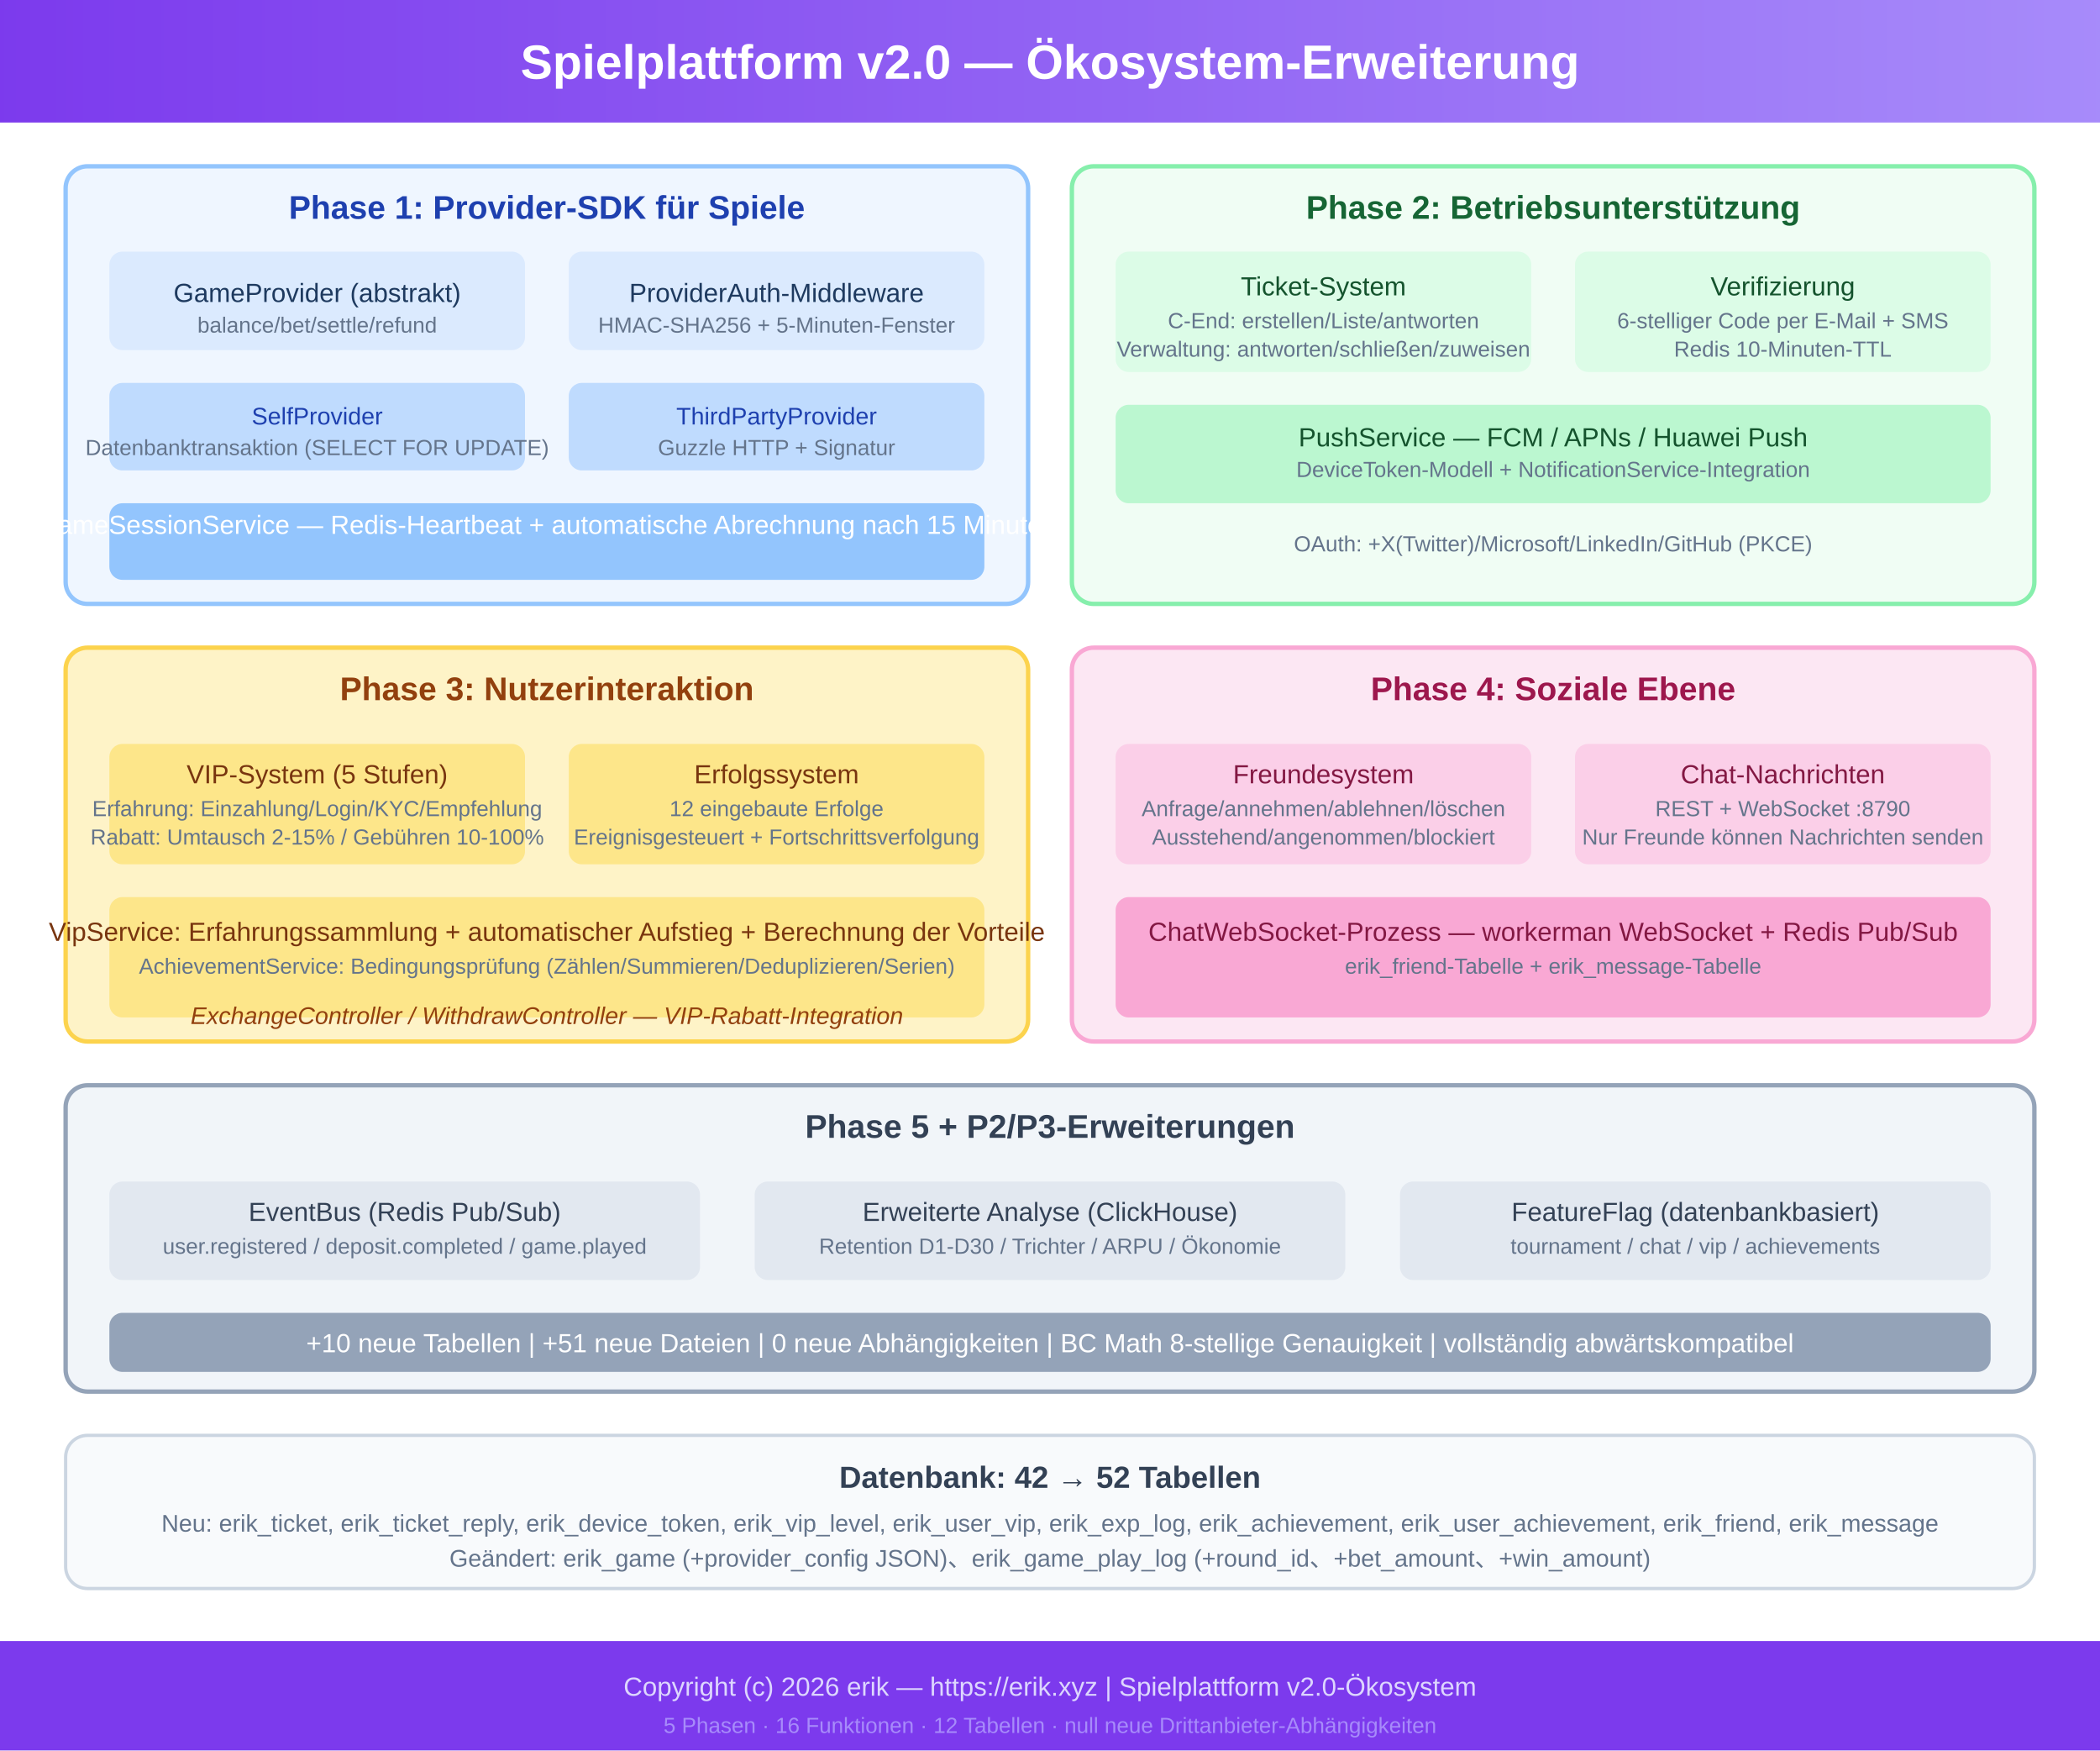
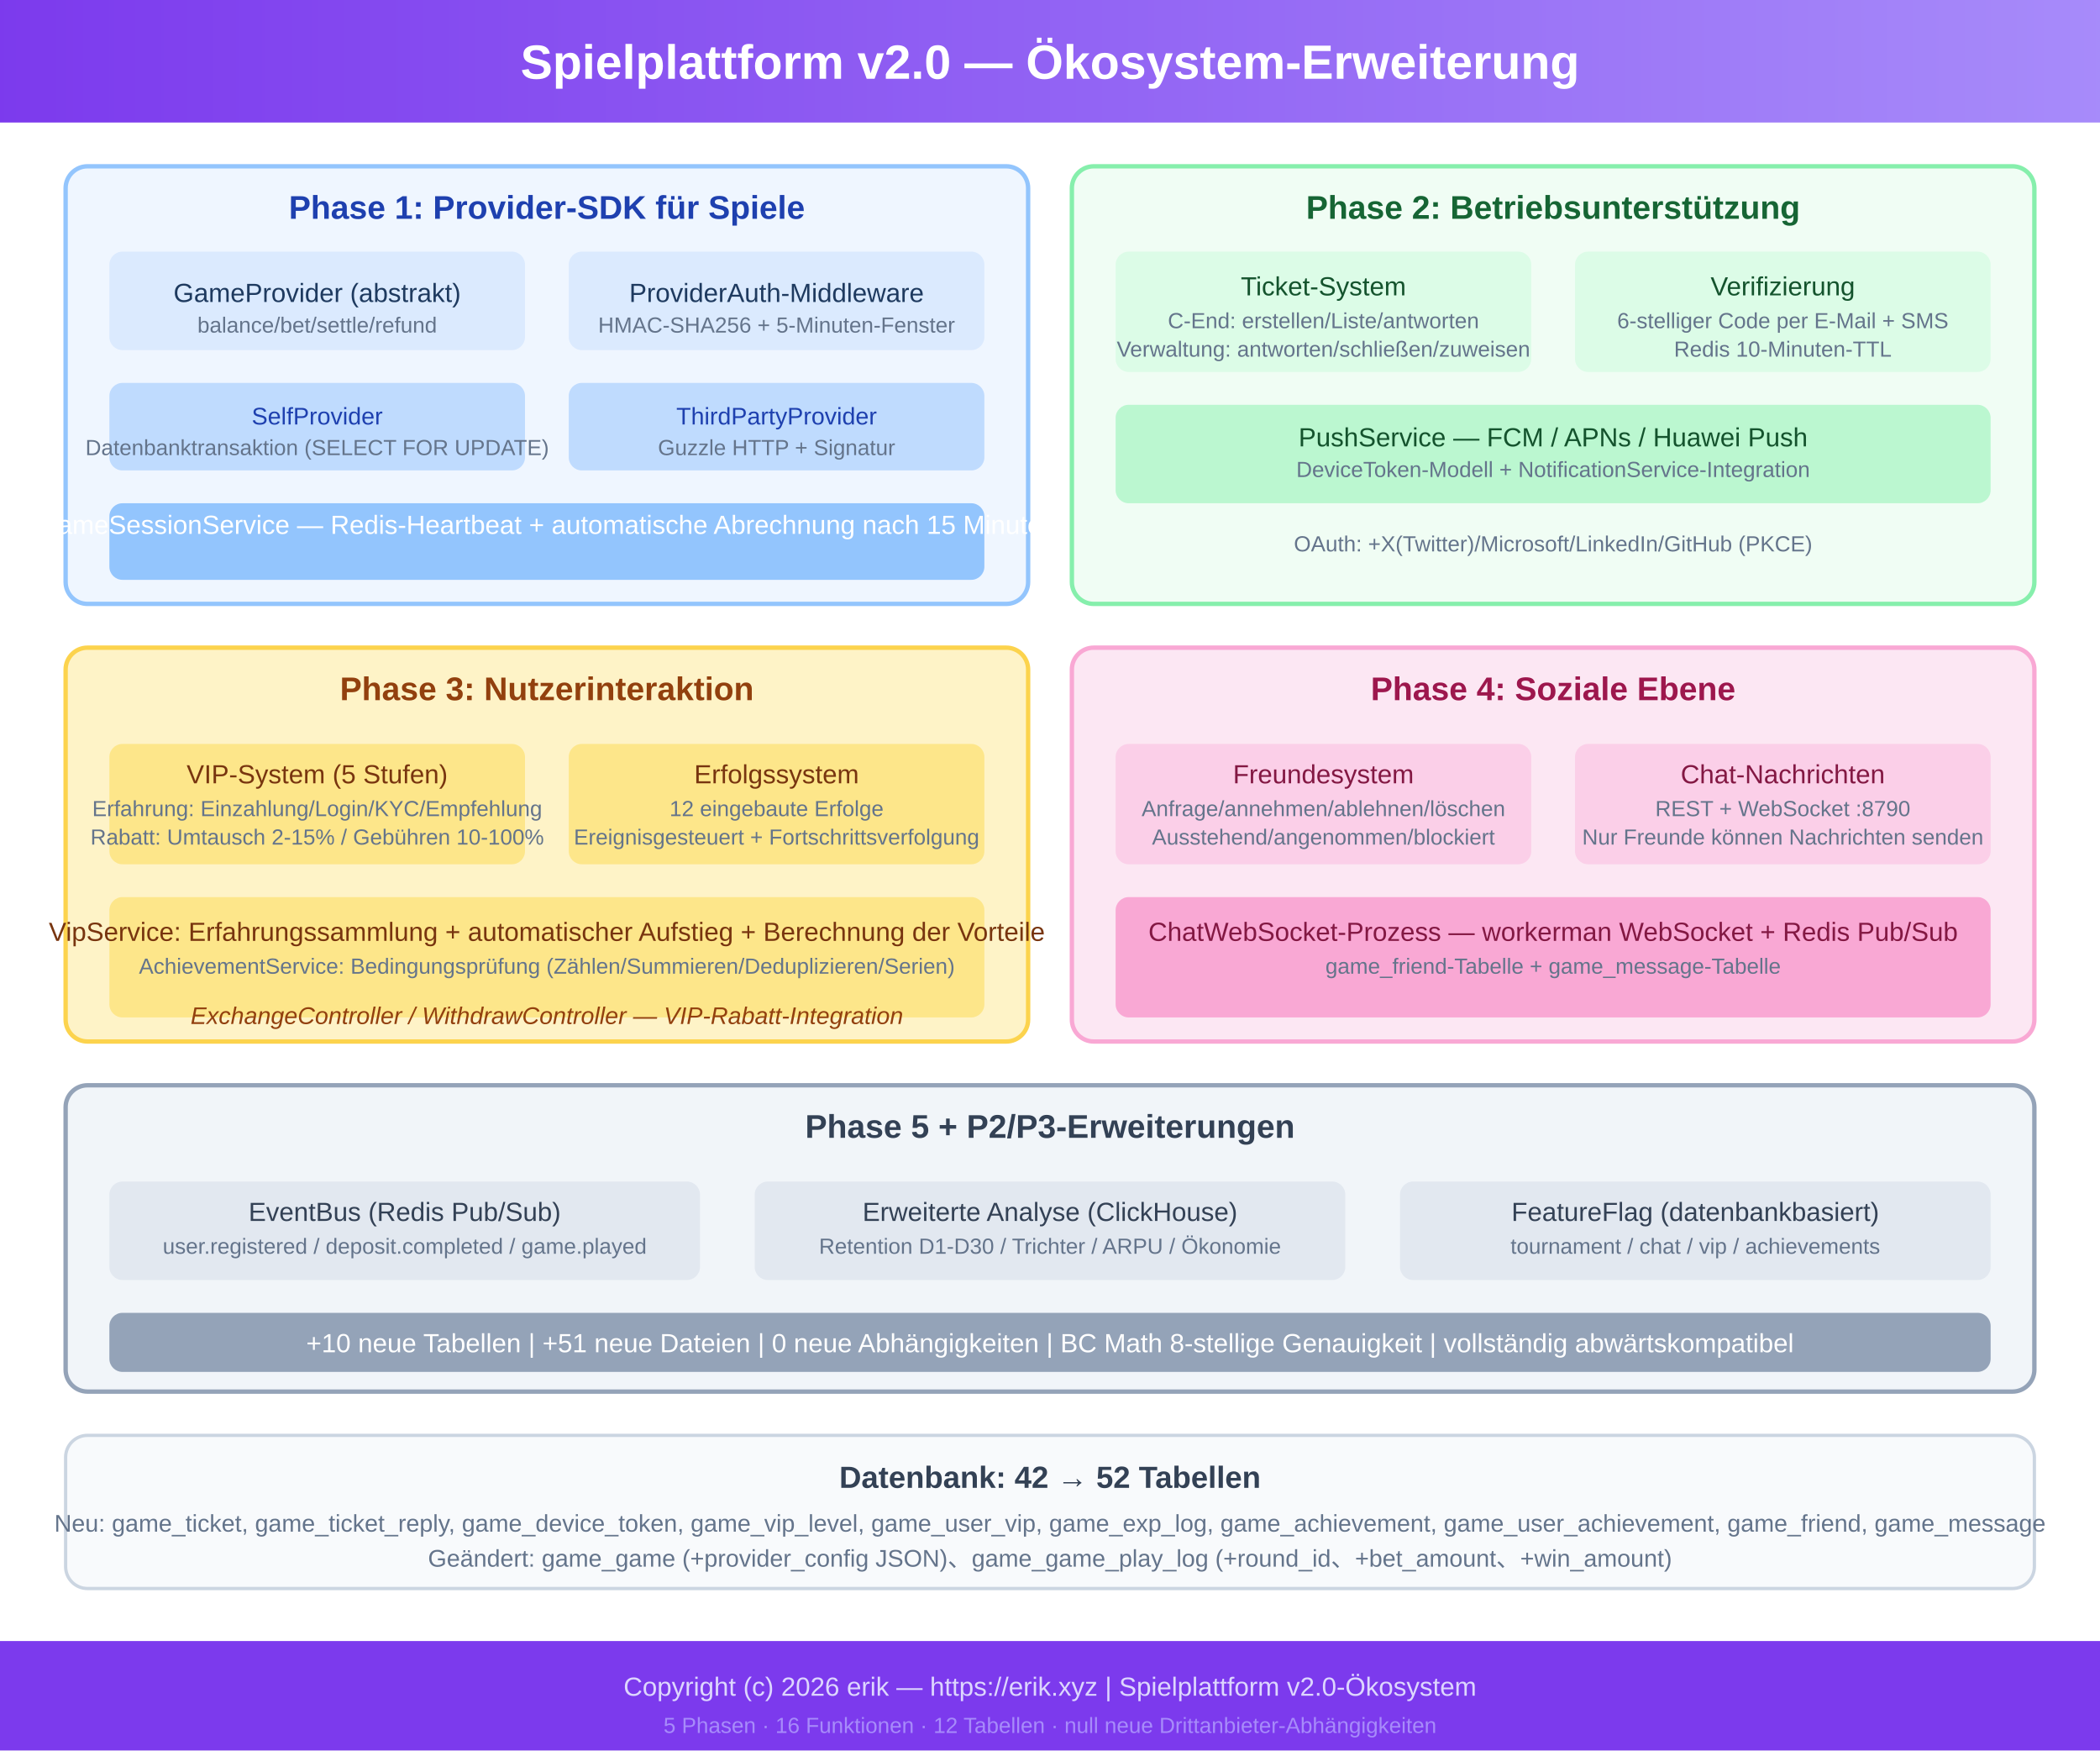
<svg xmlns="http://www.w3.org/2000/svg" viewBox="0 0 960 800" font-family="Arial, 'Noto Sans SC', 'Noto Sans', sans-serif">
  <defs>
    <marker id="arrow" markerWidth="10" markerHeight="7" refX="10" refY="3.5" orient="auto">
      <polygon points="0 0, 10 3.5, 0 7" fill="#64748b" />
    </marker>
    <linearGradient id="hdr" x1="0" y1="0" x2="1" y2="0">
      <stop offset="0%" stop-color="#7c3aed" />
      <stop offset="100%" stop-color="#a78bfa" />
    </linearGradient>
    <linearGradient id="gradNew" x1="0" y1="0" x2="0" y2="1">
      <stop offset="0%" stop-color="#faf5ff" />
      <stop offset="100%" stop-color="#f3e8ff" />
    </linearGradient>
    <linearGradient id="gradProvider" x1="0" y1="0" x2="0" y2="1">
      <stop offset="0%" stop-color="#eff6ff" />
      <stop offset="100%" stop-color="#dbeafe" />
    </linearGradient>
  </defs>
  <rect width="960" height="800" fill="#ffffff" />
  <rect x="0" y="0" width="960" height="56" fill="url(#hdr)" />
  <text x="480" y="36" text-anchor="middle" fill="#fff" font-size="22" font-weight="bold">Spielplattform v2.0 — Ökosystem-Erweiterung</text>
  <rect x="30" y="76" width="440" height="200" rx="10" fill="#eff6ff" stroke="#93c5fd" stroke-width="2" />
  <text x="250" y="100" text-anchor="middle" fill="#1e40af" font-size="15" font-weight="bold">Phase 1: Provider-SDK für Spiele</text>
  <rect x="50" y="115" width="190" height="45" rx="6" fill="#dbeafe" />
  <text x="145" y="138" text-anchor="middle" fill="#1e3a5f" font-size="12">GameProvider (abstrakt)</text>
  <text x="145" y="152" text-anchor="middle" fill="#64748b" font-size="10">balance/bet/settle/refund</text>
  <rect x="260" y="115" width="190" height="45" rx="6" fill="#dbeafe" />
  <text x="355" y="138" text-anchor="middle" fill="#1e3a5f" font-size="12">ProviderAuth-Middleware</text>
  <text x="355" y="152" text-anchor="middle" fill="#64748b" font-size="10">HMAC-SHA256 + 5-Minuten-Fenster</text>
  <rect x="50" y="175" width="190" height="40" rx="6" fill="#bfdbfe" />
  <text x="145" y="194" text-anchor="middle" fill="#1e40af" font-size="11">SelfProvider</text>
  <text x="145" y="208" text-anchor="middle" fill="#64748b" font-size="10">Datenbanktransaktion (SELECT FOR UPDATE)</text>
  <rect x="260" y="175" width="190" height="40" rx="6" fill="#bfdbfe" />
  <text x="355" y="194" text-anchor="middle" fill="#1e40af" font-size="11">ThirdPartyProvider</text>
  <text x="355" y="208" text-anchor="middle" fill="#64748b" font-size="10">Guzzle HTTP + Signatur</text>
  <rect x="50" y="230" width="400" height="35" rx="6" fill="#93c5fd" />
  <text x="250" y="244" text-anchor="middle" fill="#fff" font-size="12">GameSessionService — Redis-Heartbeat + automatische Abrechnung nach 15 Minuten</text>
  <rect x="490" y="76" width="440" height="200" rx="10" fill="#f0fdf4" stroke="#86efac" stroke-width="2" />
  <text x="710" y="100" text-anchor="middle" fill="#166534" font-size="15" font-weight="bold">Phase 2: Betriebsunterstützung</text>
  <rect x="510" y="115" width="190" height="55" rx="6" fill="#dcfce7" />
  <text x="605" y="135" text-anchor="middle" fill="#14532d" font-size="12">Ticket-System</text>
  <text x="605" y="150" text-anchor="middle" fill="#64748b" font-size="10">C-End: erstellen/Liste/antworten</text>
  <text x="605" y="163" text-anchor="middle" fill="#64748b" font-size="10">Verwaltung: antworten/schließen/zuweisen</text>
  <rect x="720" y="115" width="190" height="55" rx="6" fill="#dcfce7" />
  <text x="815" y="135" text-anchor="middle" fill="#14532d" font-size="12">Verifizierung</text>
  <text x="815" y="150" text-anchor="middle" fill="#64748b" font-size="10">6-stelliger Code per E-Mail + SMS</text>
  <text x="815" y="163" text-anchor="middle" fill="#64748b" font-size="10">Redis 10-Minuten-TTL</text>
  <rect x="510" y="185" width="400" height="45" rx="6" fill="#bbf7d0" />
  <text x="710" y="204" text-anchor="middle" fill="#14532d" font-size="12">PushService — FCM / APNs / Huawei Push</text>
  <text x="710" y="252" text-anchor="middle" fill="#64748b" font-size="10">OAuth: +X(Twitter)/Microsoft/LinkedIn/GitHub (PKCE)</text>
  <text x="710" y="218" text-anchor="middle" fill="#64748b" font-size="10">DeviceToken-Modell + NotificationService-Integration</text>
  <rect x="30" y="296" width="440" height="180" rx="10" fill="#fef3c7" stroke="#fcd34d" stroke-width="2" />
  <text x="250" y="320" text-anchor="middle" fill="#92400e" font-size="15" font-weight="bold">Phase 3: Nutzerinteraktion</text>
  <rect x="50" y="340" width="190" height="55" rx="6" fill="#fde68a" />
  <text x="145" y="358" text-anchor="middle" fill="#78350f" font-size="12">VIP-System (5 Stufen)</text>
  <text x="145" y="373" text-anchor="middle" fill="#64748b" font-size="10">Erfahrung: Einzahlung/Login/KYC/Empfehlung</text>
  <text x="145" y="386" text-anchor="middle" fill="#64748b" font-size="10">Rabatt: Umtausch 2-15% / Gebühren 10-100%</text>
  <rect x="260" y="340" width="190" height="55" rx="6" fill="#fde68a" />
  <text x="355" y="358" text-anchor="middle" fill="#78350f" font-size="12">Erfolgssystem</text>
  <text x="355" y="373" text-anchor="middle" fill="#64748b" font-size="10">12 eingebaute Erfolge</text>
  <text x="355" y="386" text-anchor="middle" fill="#64748b" font-size="10">Ereignisgesteuert + Fortschrittsverfolgung</text>
  <rect x="50" y="410" width="400" height="55" rx="6" fill="#fde68a" />
  <text x="250" y="430" text-anchor="middle" fill="#78350f" font-size="12">VipService: Erfahrungssammlung + automatischer Aufstieg + Berechnung der Vorteile</text>
  <text x="250" y="445" text-anchor="middle" fill="#64748b" font-size="10">AchievementService: Bedingungsprüfung (Zählen/Summieren/Deduplizieren/Serien)</text>
  <text x="250" y="468" text-anchor="middle" fill="#92400e" font-size="11" font-style="italic">ExchangeController / WithdrawController — VIP-Rabatt-Integration</text>
  <rect x="490" y="296" width="440" height="180" rx="10" fill="#fce7f3" stroke="#f9a8d4" stroke-width="2" />
  <text x="710" y="320" text-anchor="middle" fill="#9d174d" font-size="15" font-weight="bold">Phase 4: Soziale Ebene</text>
  <rect x="510" y="340" width="190" height="55" rx="6" fill="#fbcfe8" />
  <text x="605" y="358" text-anchor="middle" fill="#831843" font-size="12">Freundesystem</text>
  <text x="605" y="373" text-anchor="middle" fill="#64748b" font-size="10">Anfrage/annehmen/ablehnen/löschen</text>
  <text x="605" y="386" text-anchor="middle" fill="#64748b" font-size="10">Ausstehend/angenommen/blockiert</text>
  <rect x="720" y="340" width="190" height="55" rx="6" fill="#fbcfe8" />
  <text x="815" y="358" text-anchor="middle" fill="#831843" font-size="12">Chat-Nachrichten</text>
  <text x="815" y="373" text-anchor="middle" fill="#64748b" font-size="10">REST + WebSocket :8790</text>
  <text x="815" y="386" text-anchor="middle" fill="#64748b" font-size="10">Nur Freunde können Nachrichten senden</text>
  <rect x="510" y="410" width="400" height="55" rx="6" fill="#f9a8d4" />
  <text x="710" y="430" text-anchor="middle" fill="#831843" font-size="12">ChatWebSocket-Prozess — workerman WebSocket + Redis Pub/Sub</text>
-   <text x="710" y="445" text-anchor="middle" fill="#64748b" font-size="10">erik_friend-Tabelle + erik_message-Tabelle</text>
+   <text x="710" y="445" text-anchor="middle" fill="#64748b" font-size="10">game_friend-Tabelle + game_message-Tabelle</text>
  <rect x="30" y="496" width="900" height="140" rx="10" fill="#f1f5f9" stroke="#94a3b8" stroke-width="2" />
  <text x="480" y="520" text-anchor="middle" fill="#334155" font-size="15" font-weight="bold">Phase 5 + P2/P3-Erweiterungen</text>
  <rect x="50" y="540" width="270" height="45" rx="6" fill="#e2e8f0" />
  <text x="185" y="558" text-anchor="middle" fill="#334155" font-size="12">EventBus (Redis Pub/Sub)</text>
  <text x="185" y="573" text-anchor="middle" fill="#64748b" font-size="10">user.registered / deposit.completed / game.played</text>
  <rect x="345" y="540" width="270" height="45" rx="6" fill="#e2e8f0" />
  <text x="480" y="558" text-anchor="middle" fill="#334155" font-size="12">Erweiterte Analyse (ClickHouse)</text>
  <text x="480" y="573" text-anchor="middle" fill="#64748b" font-size="10">Retention D1-D30 / Trichter / ARPU / Ökonomie</text>
  <rect x="640" y="540" width="270" height="45" rx="6" fill="#e2e8f0" />
  <text x="775" y="558" text-anchor="middle" fill="#334155" font-size="12">FeatureFlag (datenbankbasiert)</text>
  <text x="775" y="573" text-anchor="middle" fill="#64748b" font-size="10">tournament / chat / vip / achievements</text>
  <rect x="50" y="600" width="860" height="27" rx="6" fill="#94a3b8" />
  <text x="480" y="618" text-anchor="middle" fill="#fff" font-size="12">+10 neue Tabellen  |  +51 neue Dateien  |  0 neue Abhängigkeiten  |  BC Math 8-stellige Genauigkeit  |  vollständig abwärtskompatibel</text>
  <rect x="30" y="656" width="900" height="70" rx="10" fill="#f8fafc" stroke="#cbd5e1" stroke-width="1.5" />
  <text x="480" y="680" text-anchor="middle" fill="#334155" font-size="14" font-weight="bold">Datenbank: 42 → 52 Tabellen</text>
-   <text x="480" y="700" text-anchor="middle" fill="#64748b" font-size="11">Neu: erik_ticket, erik_ticket_reply, erik_device_token, erik_vip_level, erik_user_vip, erik_exp_log, erik_achievement, erik_user_achievement, erik_friend, erik_message</text>
-   <text x="480" y="716" text-anchor="middle" fill="#64748b" font-size="11">Geändert: erik_game (+provider_config JSON)、erik_game_play_log (+round_id、+bet_amount、+win_amount)</text>
+   <text x="480" y="700" text-anchor="middle" fill="#64748b" font-size="11">Neu: game_ticket, game_ticket_reply, game_device_token, game_vip_level, game_user_vip, game_exp_log, game_achievement, game_user_achievement, game_friend, game_message</text>
+   <text x="480" y="716" text-anchor="middle" fill="#64748b" font-size="11">Geändert: game_game (+provider_config JSON)、game_game_play_log (+round_id、+bet_amount、+win_amount)</text>
  <rect x="0" y="750" width="960" height="50" fill="#7c3aed" />
  <text x="480" y="775" text-anchor="middle" fill="#ddd6fe" font-size="12">Copyright (c) 2026 erik — https://erik.xyz | Spielplattform v2.0-Ökosystem</text>
  <text x="480" y="792" text-anchor="middle" fill="#a78bfa" font-size="10">5 Phasen · 16 Funktionen · 12 Tabellen · null neue Drittanbieter-Abhängigkeiten</text>
</svg>
